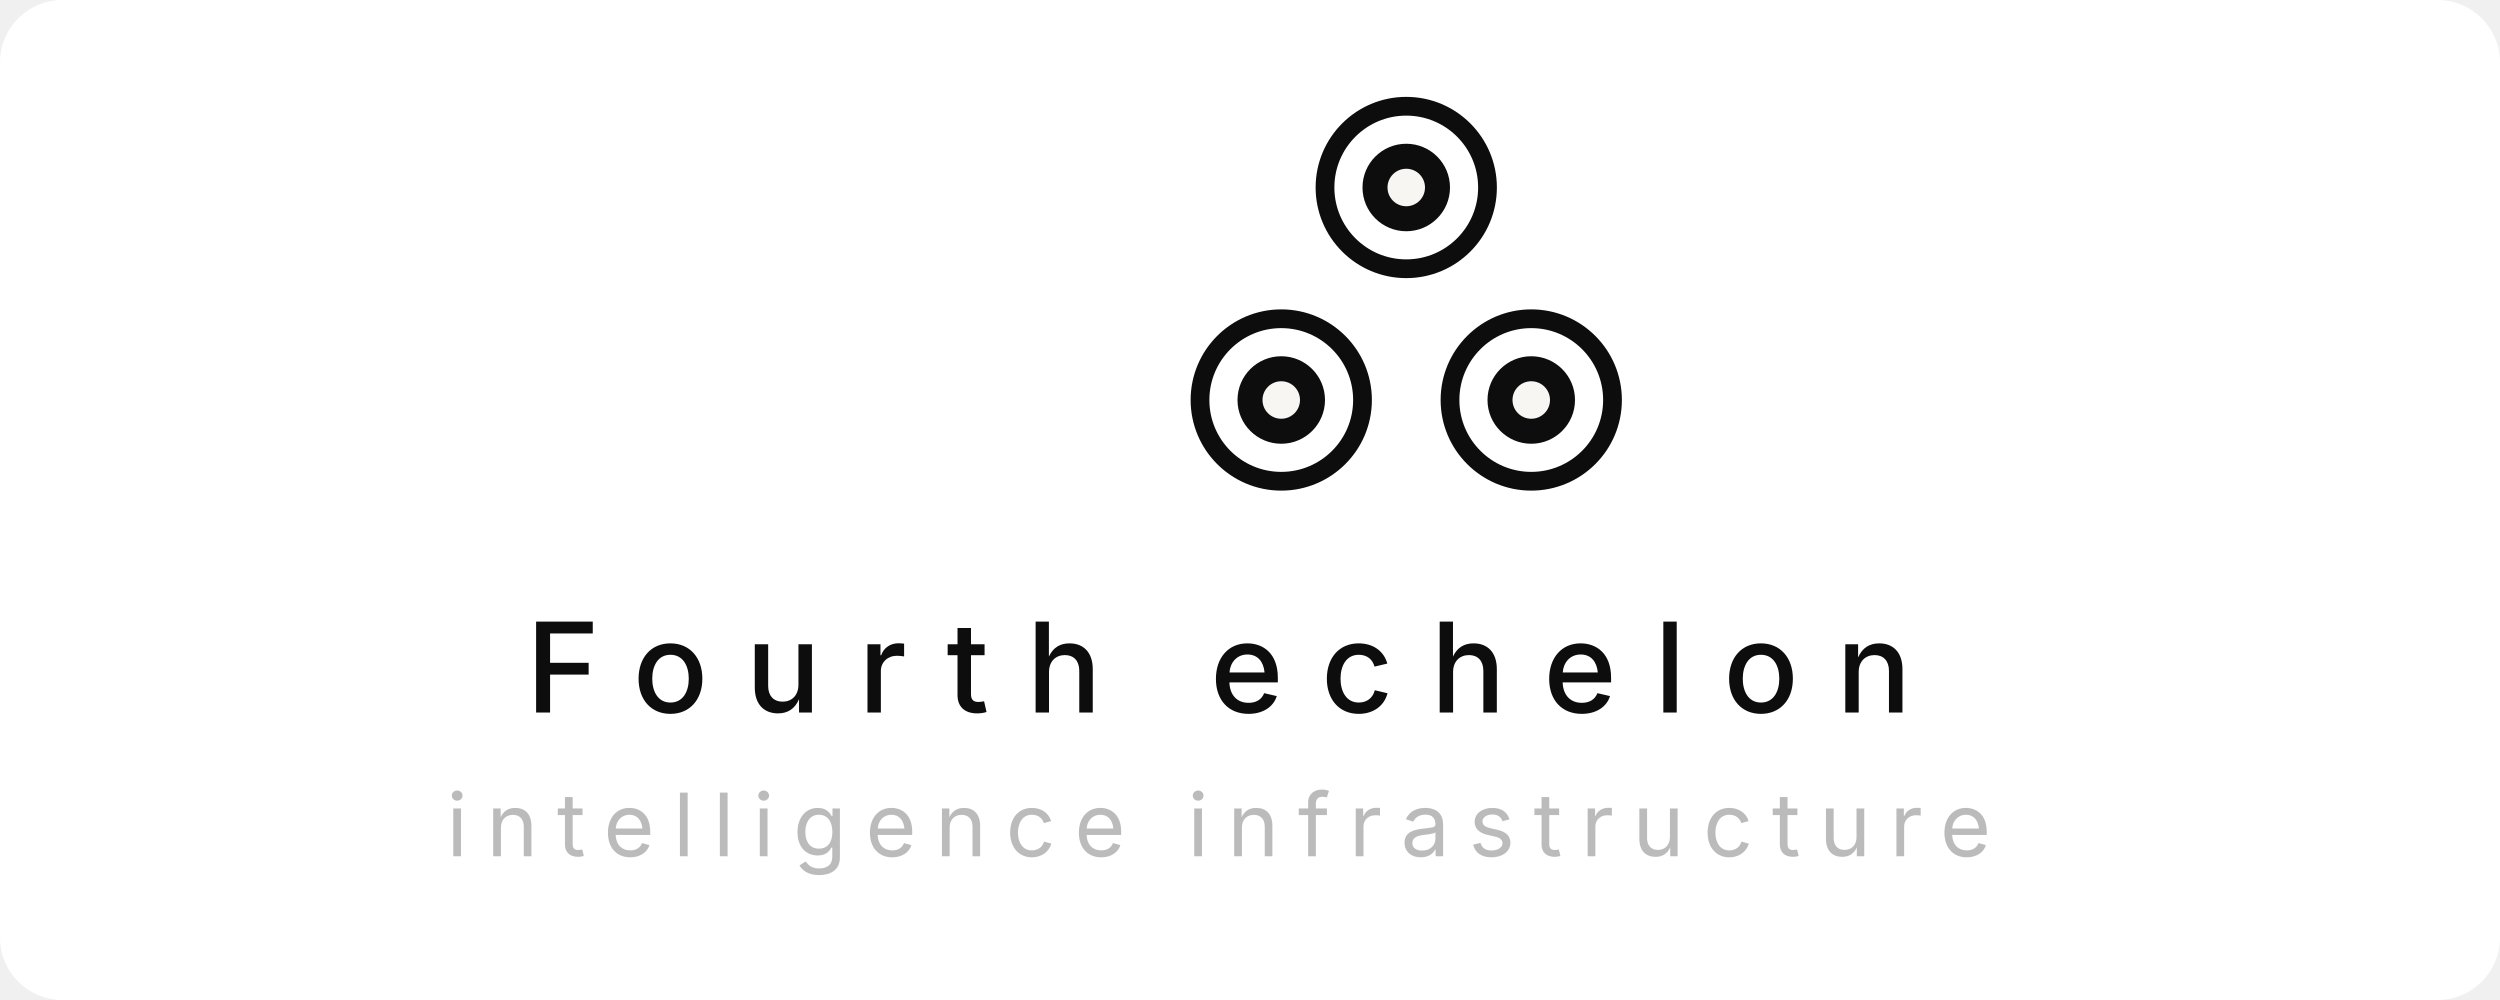
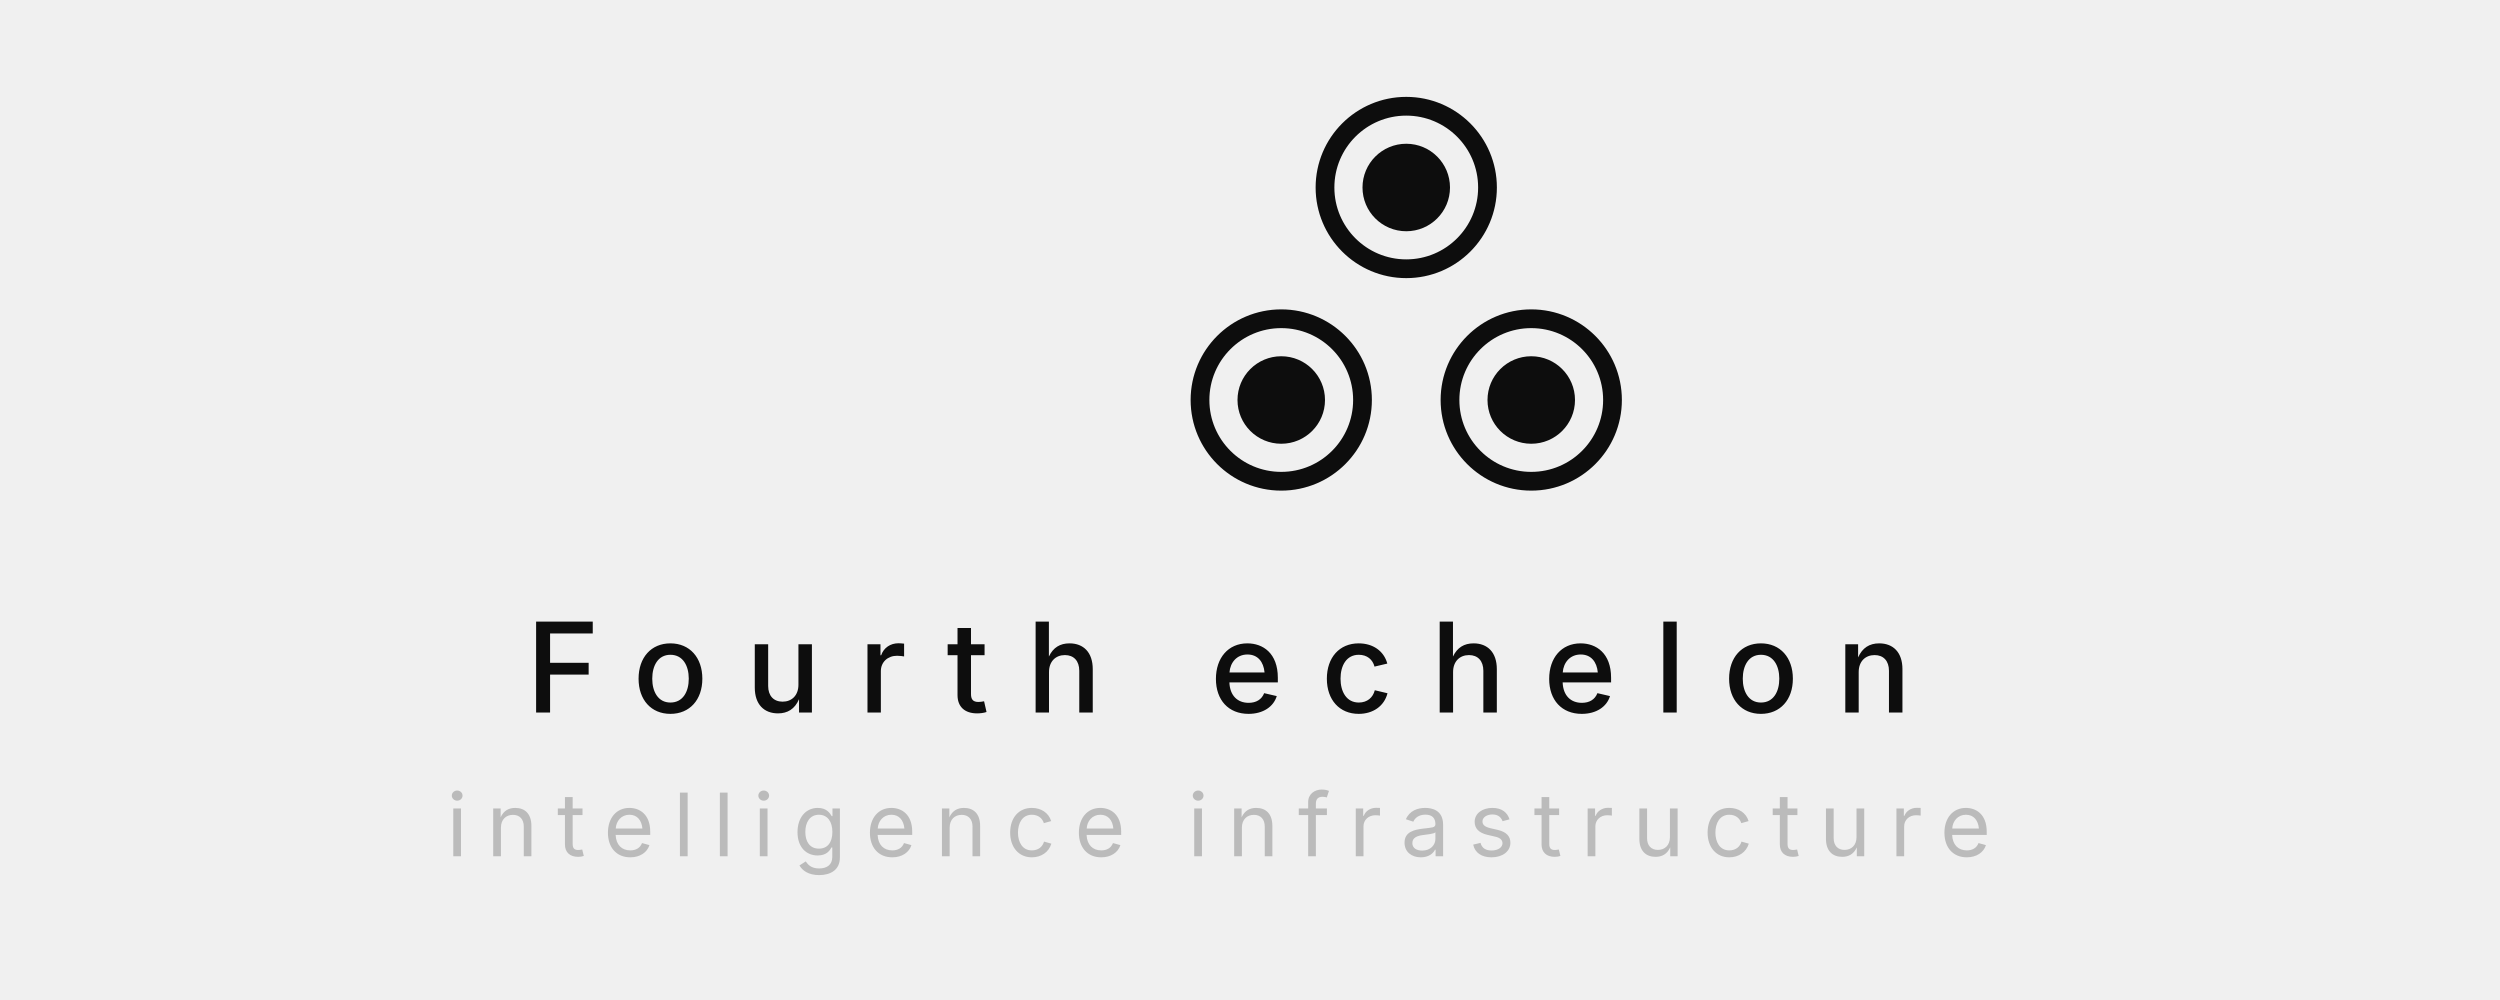
<svg xmlns="http://www.w3.org/2000/svg" viewBox="0 0 400 160" width="100%" height="100%">
  <defs>
    <style>
      /* DEFAULT: LIGHT MODE PROPERTIES */
-       .bg { fill: #ffffff; transition: fill 0.3s ease; }
      .brand-text { font-family: 'Inter', system-ui, -apple-system, sans-serif; font-size: 20px; font-weight: 500; letter-spacing: 6px; text-transform: uppercase; fill: #0d0d0d; }
      .brand-subtext { font-family: 'Inter', system-ui, -apple-system, sans-serif; font-size: 14px; letter-spacing: 3px; text-transform: uppercase; fill: #bbb; }
      .nvg-outer { fill: none; stroke: #0d0d0d; stroke-width: 3; }
      .nvg-mid { fill: #0d0d0d; }
-       .nvg-inner { fill: #f7f6f3; }
+       .nvg-inner { fill: none; } /* Transparent inner cutout */

      /* DARK MODE OVERRIDES */
      @media (prefers-color-scheme: dark) {
-         .bg { fill: #0a0a08; }
        .brand-text { fill: #edeae2; }
        .brand-subtext { fill: #383835; }
        .nvg-outer { stroke: #edeae2; }
        .nvg-mid { fill: #edeae2; }
-         .nvg-inner { fill: #0a0a08; }
      }
    </style>
  </defs>
-   <rect width="100%" height="100%" class="bg" rx="10" />
  <g transform="translate(155, 12)">
    <g transform="translate(30, 0)">
      <circle cx="40" cy="18" r="13" class="nvg-outer" />
      <circle cx="40" cy="18" r="7" class="nvg-mid" />
      <circle cx="40" cy="18" r="3" class="nvg-inner" />
      <circle cx="20" cy="52" r="13" class="nvg-outer" />
      <circle cx="20" cy="52" r="7" class="nvg-mid" />
      <circle cx="20" cy="52" r="3" class="nvg-inner" />
      <circle cx="60" cy="52" r="13" class="nvg-outer" />
      <circle cx="60" cy="52" r="7" class="nvg-mid" />
      <circle cx="60" cy="52" r="3" class="nvg-inner" />
    </g>
    <text x="40" y="102" text-anchor="middle" class="brand-text">Fourth echelon</text>
    <text x="40" y="125" text-anchor="middle" class="brand-subtext">intelligence infrastructure</text>
  </g>
</svg>
